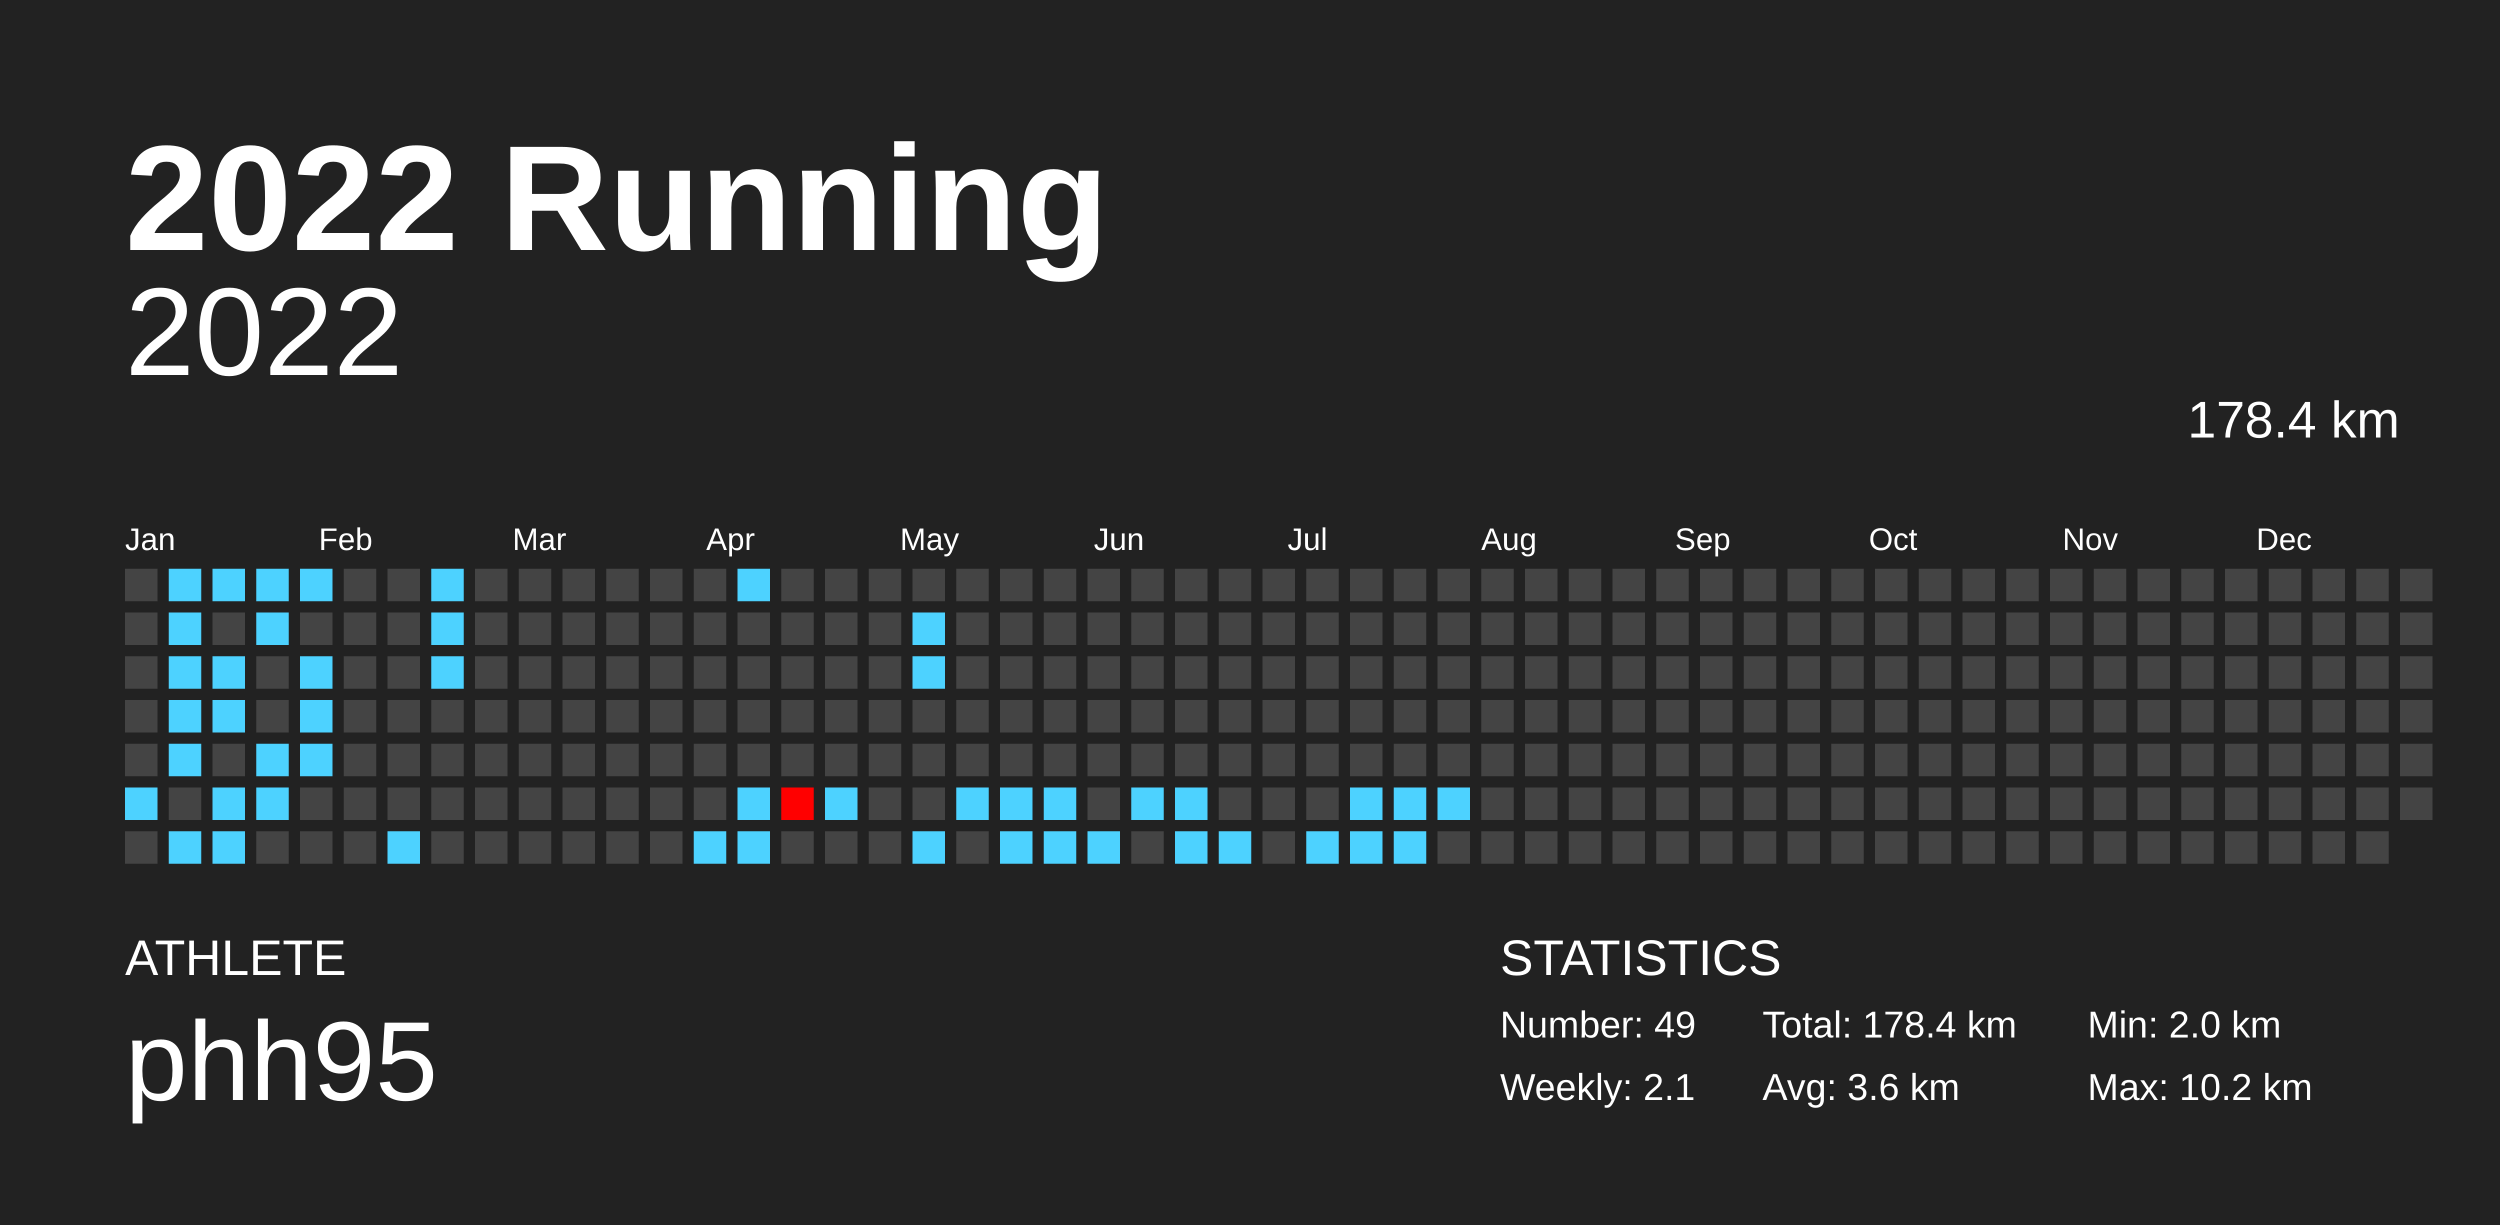
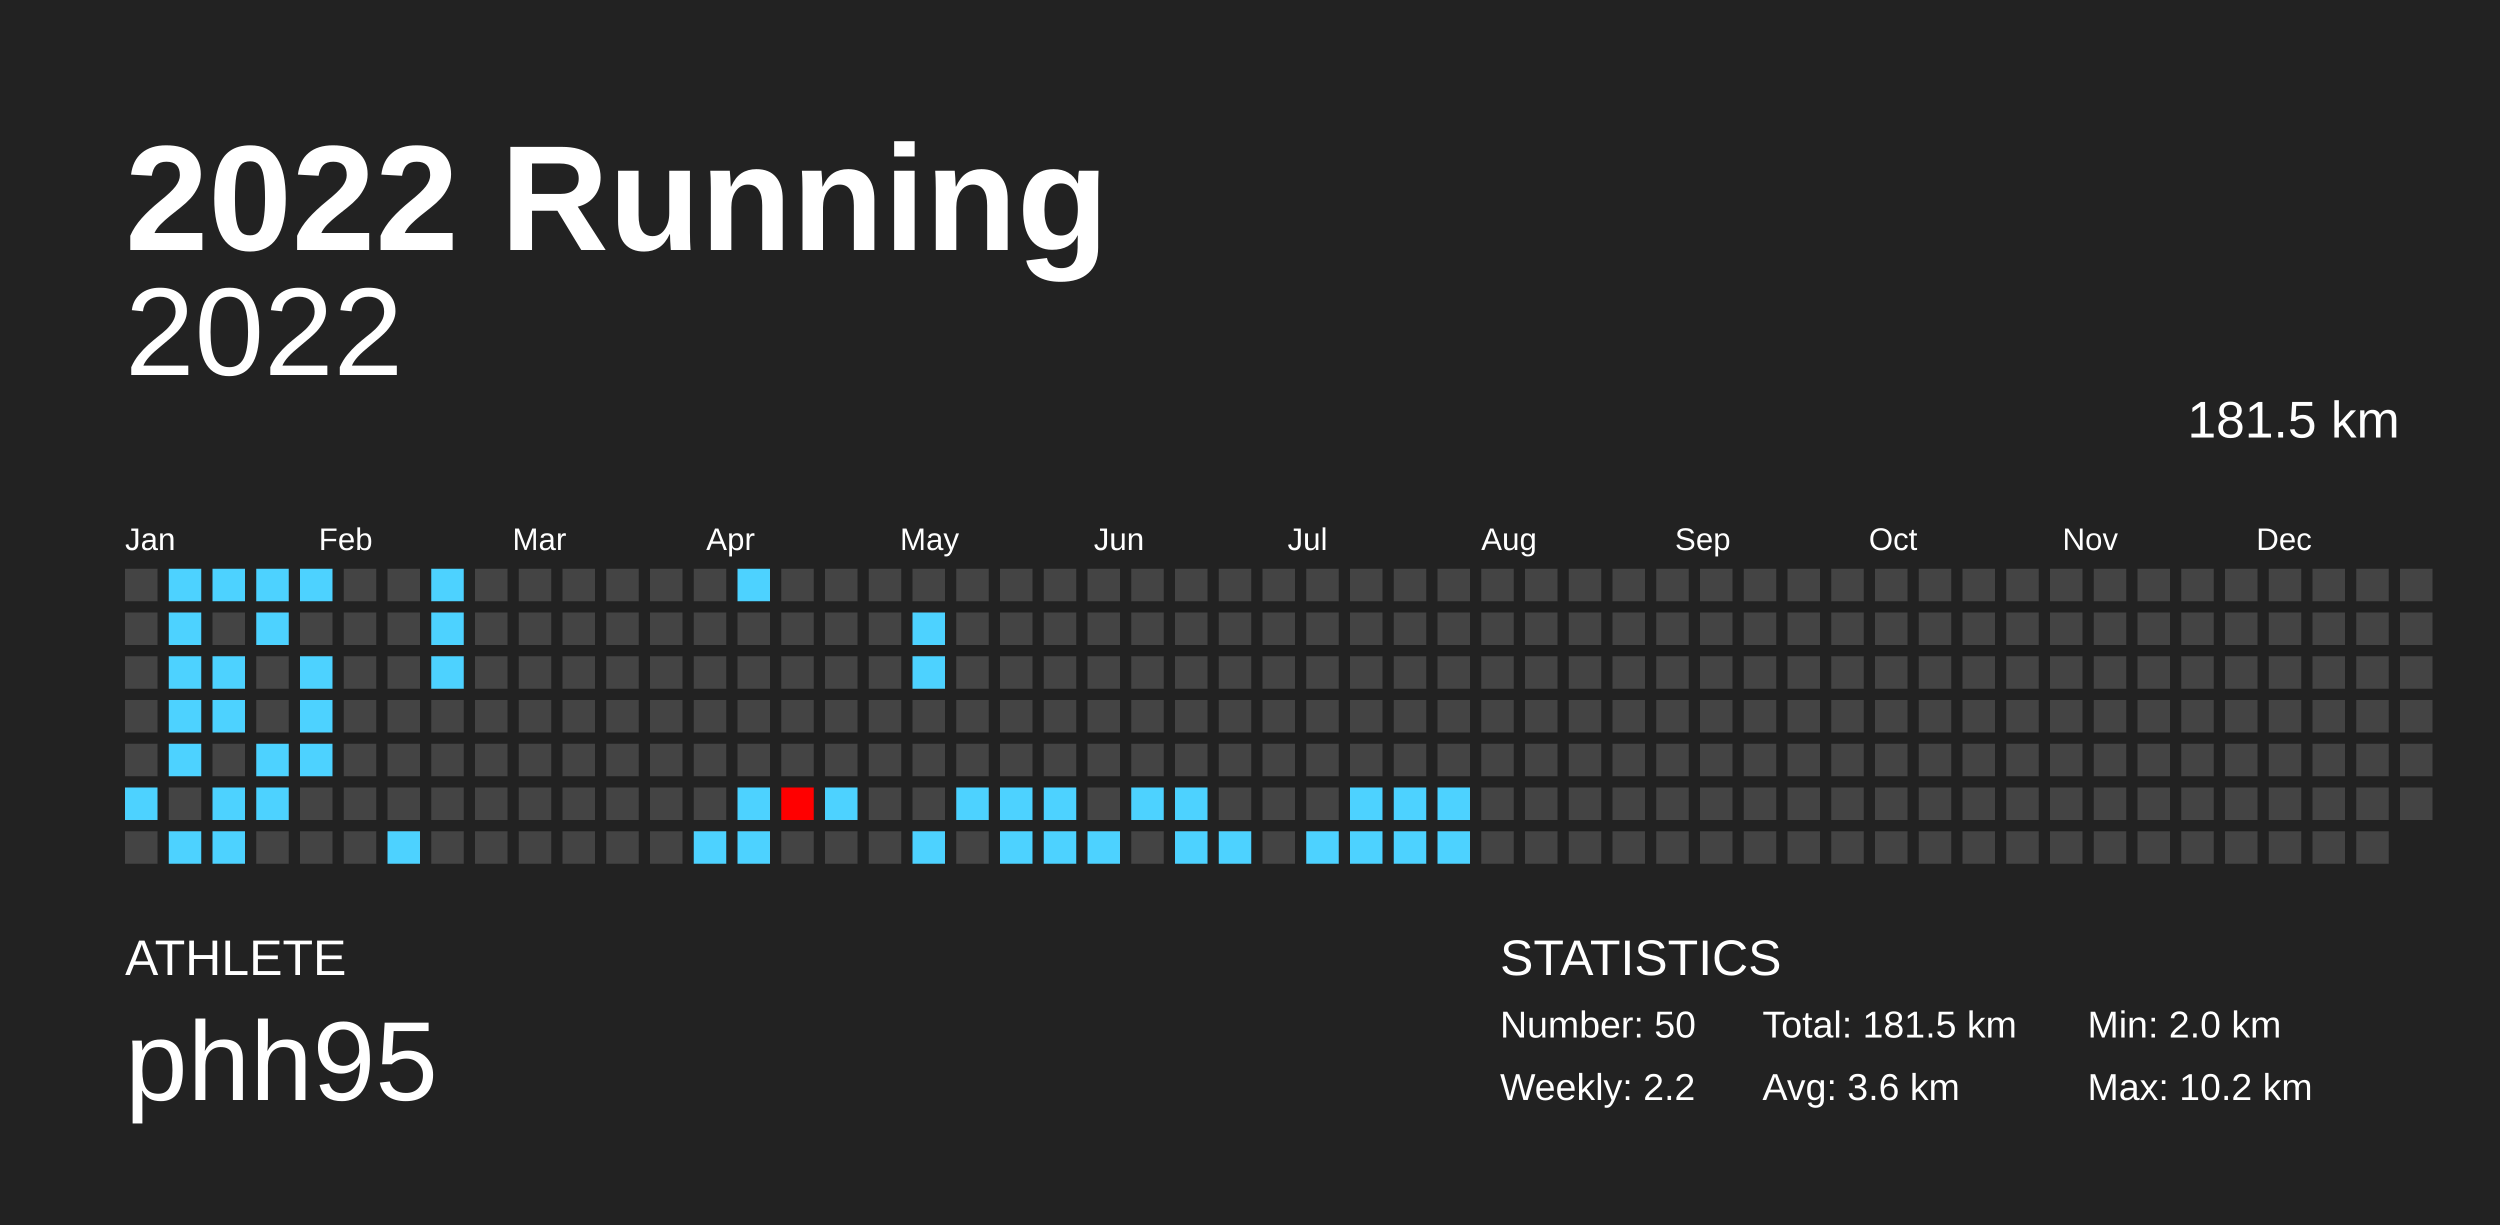
<svg xmlns="http://www.w3.org/2000/svg" baseProfile="full" height="98mm" version="1.1" viewBox="0,0,200,98" width="200mm">
  <defs />
  <rect fill="#222222" height="98" width="200" x="0" y="0" />
  <text fill="#FFFFFF" style="font-size:12px; font-family:Arial; font-weight:bold;" x="10" y="20">2022 Running</text>
  <text fill="#FFFFFF" style="font-size:4px; font-family:Arial" x="10" y="78">ATHLETE</text>
  <text fill="#FFFFFF" style="font-size:9px; font-family:Arial" x="10" y="88">phh95</text>
  <text fill="#FFFFFF" style="font-size:4px; font-family:Arial" x="120" y="78">STATISTICS</text>
-   <text fill="#FFFFFF" style="font-size:3px; font-family:Arial" x="120" y="83">Number: 49</text>
-   <text fill="#FFFFFF" style="font-size:3px; font-family:Arial" x="120" y="88">Weekly: 2.1</text>
-   <text fill="#FFFFFF" style="font-size:3px; font-family:Arial" x="141" y="83">Total: 178.4 km</text>
+   <text fill="#FFFFFF" style="font-size:3px; font-family:Arial" x="120" y="83">Number: 50</text>
+   <text fill="#FFFFFF" style="font-size:3px; font-family:Arial" x="120" y="88">Weekly: 2.2</text>
+   <text fill="#FFFFFF" style="font-size:3px; font-family:Arial" x="141" y="83">Total: 181.5 km</text>
  <text fill="#FFFFFF" style="font-size:3px; font-family:Arial" x="141" y="88">Avg: 3.6 km</text>
  <text fill="#FFFFFF" style="font-size:3px; font-family:Arial" x="167" y="83">Min: 2.0 km</text>
  <text fill="#FFFFFF" style="font-size:3px; font-family:Arial" x="167" y="88">Max: 10.2 km</text>
  <text alignment-baseline="hanging" fill="#FFFFFF" style="font-size:10.0px; font-family:Arial;" x="10" y="30">2022</text>
-   <text alignment-baseline="hanging" fill="#FFFFFF" style="font-size:4.125px; font-family:Arial;" x="175" y="35">178.4 km</text>
+   <text alignment-baseline="hanging" fill="#FFFFFF" style="font-size:4.125px; font-family:Arial;" x="175" y="35">181.5 km</text>
  <text fill="#FFFFFF" style="font-size:2.5px; font-family:Arial" x="10.0" y="44">Jan</text>
  <text fill="#FFFFFF" style="font-size:2.5px; font-family:Arial" x="25.5" y="44">Feb</text>
  <text fill="#FFFFFF" style="font-size:2.5px; font-family:Arial" x="41.0" y="44">Mar</text>
  <text fill="#FFFFFF" style="font-size:2.5px; font-family:Arial" x="56.5" y="44">Apr</text>
  <text fill="#FFFFFF" style="font-size:2.5px; font-family:Arial" x="72.0" y="44">May</text>
  <text fill="#FFFFFF" style="font-size:2.5px; font-family:Arial" x="87.5" y="44">Jun</text>
  <text fill="#FFFFFF" style="font-size:2.5px; font-family:Arial" x="103.0" y="44">Jul</text>
  <text fill="#FFFFFF" style="font-size:2.5px; font-family:Arial" x="118.5" y="44">Aug</text>
  <text fill="#FFFFFF" style="font-size:2.5px; font-family:Arial" x="134.0" y="44">Sep</text>
  <text fill="#FFFFFF" style="font-size:2.5px; font-family:Arial" x="149.5" y="44">Oct</text>
  <text fill="#FFFFFF" style="font-size:2.5px; font-family:Arial" x="165.0" y="44">Nov</text>
  <text fill="#FFFFFF" style="font-size:2.5px; font-family:Arial" x="180.5" y="44">Dec</text>
  <rect fill="#444444" height="2.6" width="2.6" x="10.0" y="45.5" />
  <rect fill="#444444" height="2.6" width="2.6" x="10.0" y="49.0" />
  <rect fill="#444444" height="2.6" width="2.6" x="10.0" y="52.5" />
  <rect fill="#444444" height="2.6" width="2.6" x="10.0" y="56.0" />
  <rect fill="#444444" height="2.6" width="2.6" x="10.0" y="59.5" />
  <rect fill="#4dd2ff" height="2.6" width="2.6" x="10.0" y="63.0" />
  <rect fill="#444444" height="2.6" width="2.6" x="10.0" y="66.5" />
  <rect fill="#4dd2ff" height="2.6" width="2.6" x="13.5" y="45.5" />
  <rect fill="#4dd2ff" height="2.6" width="2.6" x="13.5" y="49.0" />
  <rect fill="#4dd2ff" height="2.6" width="2.6" x="13.5" y="52.5" />
  <rect fill="#4dd2ff" height="2.6" width="2.6" x="13.5" y="56.0" />
  <rect fill="#4dd2ff" height="2.6" width="2.6" x="13.5" y="59.5" />
  <rect fill="#444444" height="2.6" width="2.6" x="13.5" y="63.0" />
  <rect fill="#4dd2ff" height="2.6" width="2.6" x="13.5" y="66.5" />
  <rect fill="#4dd2ff" height="2.6" width="2.6" x="17.0" y="45.5" />
  <rect fill="#444444" height="2.6" width="2.6" x="17.0" y="49.0" />
  <rect fill="#4dd2ff" height="2.6" width="2.6" x="17.0" y="52.5" />
  <rect fill="#4dd2ff" height="2.6" width="2.6" x="17.0" y="56.0" />
  <rect fill="#444444" height="2.6" width="2.6" x="17.0" y="59.5" />
  <rect fill="#4dd2ff" height="2.6" width="2.6" x="17.0" y="63.0" />
  <rect fill="#4dd2ff" height="2.6" width="2.6" x="17.0" y="66.5" />
  <rect fill="#4dd2ff" height="2.6" width="2.6" x="20.5" y="45.5" />
  <rect fill="#4dd2ff" height="2.6" width="2.6" x="20.5" y="49.0" />
  <rect fill="#444444" height="2.6" width="2.6" x="20.5" y="52.5" />
  <rect fill="#444444" height="2.6" width="2.6" x="20.5" y="56.0" />
  <rect fill="#4dd2ff" height="2.6" width="2.6" x="20.5" y="59.5" />
  <rect fill="#4dd2ff" height="2.6" width="2.6" x="20.5" y="63.0" />
  <rect fill="#444444" height="2.6" width="2.6" x="20.5" y="66.5" />
  <rect fill="#4dd2ff" height="2.6" width="2.6" x="24.0" y="45.5" />
  <rect fill="#444444" height="2.6" width="2.6" x="24.0" y="49.0" />
  <rect fill="#4dd2ff" height="2.6" width="2.6" x="24.0" y="52.5" />
  <rect fill="#4dd2ff" height="2.6" width="2.6" x="24.0" y="56.0" />
  <rect fill="#4dd2ff" height="2.6" width="2.6" x="24.0" y="59.5" />
  <rect fill="#444444" height="2.6" width="2.6" x="24.0" y="63.0" />
  <rect fill="#444444" height="2.6" width="2.6" x="24.0" y="66.5" />
  <rect fill="#444444" height="2.6" width="2.6" x="27.5" y="45.5" />
  <rect fill="#444444" height="2.6" width="2.6" x="27.5" y="49.0" />
  <rect fill="#444444" height="2.6" width="2.6" x="27.5" y="52.5" />
  <rect fill="#444444" height="2.6" width="2.6" x="27.5" y="56.0" />
  <rect fill="#444444" height="2.6" width="2.6" x="27.5" y="59.5" />
  <rect fill="#444444" height="2.6" width="2.6" x="27.5" y="63.0" />
  <rect fill="#444444" height="2.6" width="2.6" x="27.5" y="66.5" />
  <rect fill="#444444" height="2.6" width="2.6" x="31.0" y="45.5" />
  <rect fill="#444444" height="2.6" width="2.6" x="31.0" y="49.0" />
  <rect fill="#444444" height="2.6" width="2.6" x="31.0" y="52.5" />
  <rect fill="#444444" height="2.6" width="2.6" x="31.0" y="56.0" />
  <rect fill="#444444" height="2.6" width="2.6" x="31.0" y="59.5" />
  <rect fill="#444444" height="2.6" width="2.6" x="31.0" y="63.0" />
  <rect fill="#4dd2ff" height="2.6" width="2.6" x="31.0" y="66.5" />
  <rect fill="#4dd2ff" height="2.6" width="2.6" x="34.5" y="45.5" />
  <rect fill="#4dd2ff" height="2.6" width="2.6" x="34.5" y="49.0" />
  <rect fill="#4dd2ff" height="2.6" width="2.6" x="34.5" y="52.5" />
  <rect fill="#444444" height="2.6" width="2.6" x="34.5" y="56.0" />
  <rect fill="#444444" height="2.6" width="2.6" x="34.5" y="59.5" />
  <rect fill="#444444" height="2.6" width="2.6" x="34.5" y="63.0" />
  <rect fill="#444444" height="2.6" width="2.6" x="34.5" y="66.5" />
  <rect fill="#444444" height="2.6" width="2.6" x="38.0" y="45.5" />
  <rect fill="#444444" height="2.6" width="2.6" x="38.0" y="49.0" />
  <rect fill="#444444" height="2.6" width="2.6" x="38.0" y="52.5" />
  <rect fill="#444444" height="2.6" width="2.6" x="38.0" y="56.0" />
  <rect fill="#444444" height="2.6" width="2.6" x="38.0" y="59.5" />
  <rect fill="#444444" height="2.6" width="2.6" x="38.0" y="63.0" />
  <rect fill="#444444" height="2.6" width="2.6" x="38.0" y="66.5" />
  <rect fill="#444444" height="2.6" width="2.6" x="41.5" y="45.5" />
  <rect fill="#444444" height="2.6" width="2.6" x="41.5" y="49.0" />
  <rect fill="#444444" height="2.6" width="2.6" x="41.5" y="52.5" />
  <rect fill="#444444" height="2.6" width="2.6" x="41.5" y="56.0" />
  <rect fill="#444444" height="2.6" width="2.6" x="41.5" y="59.5" />
  <rect fill="#444444" height="2.6" width="2.6" x="41.5" y="63.0" />
  <rect fill="#444444" height="2.6" width="2.6" x="41.5" y="66.5" />
  <rect fill="#444444" height="2.6" width="2.6" x="45.0" y="45.5" />
  <rect fill="#444444" height="2.6" width="2.6" x="45.0" y="49.0" />
  <rect fill="#444444" height="2.6" width="2.6" x="45.0" y="52.5" />
  <rect fill="#444444" height="2.6" width="2.6" x="45.0" y="56.0" />
  <rect fill="#444444" height="2.6" width="2.6" x="45.0" y="59.5" />
  <rect fill="#444444" height="2.6" width="2.6" x="45.0" y="63.0" />
  <rect fill="#444444" height="2.6" width="2.6" x="45.0" y="66.5" />
  <rect fill="#444444" height="2.6" width="2.6" x="48.5" y="45.5" />
  <rect fill="#444444" height="2.6" width="2.6" x="48.5" y="49.0" />
  <rect fill="#444444" height="2.6" width="2.6" x="48.5" y="52.5" />
  <rect fill="#444444" height="2.6" width="2.6" x="48.5" y="56.0" />
  <rect fill="#444444" height="2.6" width="2.6" x="48.5" y="59.5" />
  <rect fill="#444444" height="2.6" width="2.6" x="48.5" y="63.0" />
  <rect fill="#444444" height="2.6" width="2.6" x="48.5" y="66.5" />
  <rect fill="#444444" height="2.6" width="2.6" x="52.0" y="45.5" />
  <rect fill="#444444" height="2.6" width="2.6" x="52.0" y="49.0" />
  <rect fill="#444444" height="2.6" width="2.6" x="52.0" y="52.5" />
  <rect fill="#444444" height="2.6" width="2.6" x="52.0" y="56.0" />
  <rect fill="#444444" height="2.6" width="2.6" x="52.0" y="59.5" />
  <rect fill="#444444" height="2.6" width="2.6" x="52.0" y="63.0" />
  <rect fill="#444444" height="2.6" width="2.6" x="52.0" y="66.5" />
  <rect fill="#444444" height="2.6" width="2.6" x="55.5" y="45.5" />
  <rect fill="#444444" height="2.6" width="2.6" x="55.5" y="49.0" />
  <rect fill="#444444" height="2.6" width="2.6" x="55.5" y="52.5" />
  <rect fill="#444444" height="2.6" width="2.6" x="55.5" y="56.0" />
  <rect fill="#444444" height="2.6" width="2.6" x="55.5" y="59.5" />
  <rect fill="#444444" height="2.6" width="2.6" x="55.5" y="63.0" />
  <rect fill="#4dd2ff" height="2.6" width="2.6" x="55.5" y="66.5" />
  <rect fill="#4dd2ff" height="2.6" width="2.6" x="59.0" y="45.5" />
  <rect fill="#444444" height="2.6" width="2.6" x="59.0" y="49.0" />
  <rect fill="#444444" height="2.6" width="2.6" x="59.0" y="52.5" />
  <rect fill="#444444" height="2.6" width="2.6" x="59.0" y="56.0" />
  <rect fill="#444444" height="2.6" width="2.6" x="59.0" y="59.5" />
  <rect fill="#4dd2ff" height="2.6" width="2.6" x="59.0" y="63.0" />
  <rect fill="#4dd2ff" height="2.6" width="2.6" x="59.0" y="66.5" />
  <rect fill="#444444" height="2.6" width="2.6" x="62.5" y="45.5" />
  <rect fill="#444444" height="2.6" width="2.6" x="62.5" y="49.0" />
  <rect fill="#444444" height="2.6" width="2.6" x="62.5" y="52.5" />
  <rect fill="#444444" height="2.6" width="2.6" x="62.5" y="56.0" />
  <rect fill="#444444" height="2.6" width="2.6" x="62.5" y="59.5" />
  <rect fill="#ff0000" height="2.6" width="2.6" x="62.5" y="63.0" />
  <rect fill="#444444" height="2.6" width="2.6" x="62.5" y="66.5" />
  <rect fill="#444444" height="2.6" width="2.6" x="66.0" y="45.5" />
  <rect fill="#444444" height="2.6" width="2.6" x="66.0" y="49.0" />
  <rect fill="#444444" height="2.6" width="2.6" x="66.0" y="52.5" />
  <rect fill="#444444" height="2.6" width="2.6" x="66.0" y="56.0" />
  <rect fill="#444444" height="2.6" width="2.6" x="66.0" y="59.5" />
  <rect fill="#4dd2ff" height="2.6" width="2.6" x="66.0" y="63.0" />
  <rect fill="#444444" height="2.6" width="2.6" x="66.0" y="66.5" />
  <rect fill="#444444" height="2.6" width="2.6" x="69.5" y="45.5" />
  <rect fill="#444444" height="2.6" width="2.6" x="69.5" y="49.0" />
  <rect fill="#444444" height="2.6" width="2.6" x="69.5" y="52.5" />
  <rect fill="#444444" height="2.6" width="2.6" x="69.5" y="56.0" />
  <rect fill="#444444" height="2.6" width="2.6" x="69.5" y="59.5" />
  <rect fill="#444444" height="2.6" width="2.6" x="69.5" y="63.0" />
  <rect fill="#444444" height="2.6" width="2.6" x="69.5" y="66.5" />
  <rect fill="#444444" height="2.6" width="2.6" x="73.0" y="45.5" />
  <rect fill="#4dd2ff" height="2.6" width="2.6" x="73.0" y="49.0" />
  <rect fill="#4dd2ff" height="2.6" width="2.6" x="73.0" y="52.5" />
  <rect fill="#444444" height="2.6" width="2.6" x="73.0" y="56.0" />
  <rect fill="#444444" height="2.6" width="2.6" x="73.0" y="59.5" />
  <rect fill="#444444" height="2.6" width="2.6" x="73.0" y="63.0" />
  <rect fill="#4dd2ff" height="2.6" width="2.6" x="73.0" y="66.5" />
  <rect fill="#444444" height="2.6" width="2.6" x="76.5" y="45.5" />
  <rect fill="#444444" height="2.6" width="2.6" x="76.5" y="49.0" />
  <rect fill="#444444" height="2.6" width="2.6" x="76.5" y="52.5" />
  <rect fill="#444444" height="2.6" width="2.6" x="76.5" y="56.0" />
  <rect fill="#444444" height="2.6" width="2.6" x="76.5" y="59.5" />
  <rect fill="#4dd2ff" height="2.6" width="2.6" x="76.5" y="63.0" />
  <rect fill="#444444" height="2.6" width="2.6" x="76.5" y="66.5" />
  <rect fill="#444444" height="2.6" width="2.6" x="80.0" y="45.5" />
  <rect fill="#444444" height="2.6" width="2.6" x="80.0" y="49.0" />
  <rect fill="#444444" height="2.6" width="2.6" x="80.0" y="52.5" />
  <rect fill="#444444" height="2.6" width="2.6" x="80.0" y="56.0" />
  <rect fill="#444444" height="2.6" width="2.6" x="80.0" y="59.5" />
  <rect fill="#4dd2ff" height="2.6" width="2.6" x="80.0" y="63.0" />
  <rect fill="#4dd2ff" height="2.6" width="2.6" x="80.0" y="66.5" />
  <rect fill="#444444" height="2.6" width="2.6" x="83.5" y="45.5" />
  <rect fill="#444444" height="2.6" width="2.6" x="83.5" y="49.0" />
  <rect fill="#444444" height="2.6" width="2.6" x="83.5" y="52.5" />
  <rect fill="#444444" height="2.6" width="2.6" x="83.5" y="56.0" />
  <rect fill="#444444" height="2.6" width="2.6" x="83.5" y="59.5" />
  <rect fill="#4dd2ff" height="2.6" width="2.6" x="83.5" y="63.0" />
  <rect fill="#4dd2ff" height="2.6" width="2.6" x="83.5" y="66.5" />
  <rect fill="#444444" height="2.6" width="2.6" x="87.0" y="45.5" />
  <rect fill="#444444" height="2.6" width="2.6" x="87.0" y="49.0" />
  <rect fill="#444444" height="2.6" width="2.6" x="87.0" y="52.5" />
  <rect fill="#444444" height="2.6" width="2.6" x="87.0" y="56.0" />
  <rect fill="#444444" height="2.6" width="2.6" x="87.0" y="59.5" />
  <rect fill="#444444" height="2.6" width="2.6" x="87.0" y="63.0" />
  <rect fill="#4dd2ff" height="2.6" width="2.6" x="87.0" y="66.5" />
  <rect fill="#444444" height="2.6" width="2.6" x="90.5" y="45.5" />
  <rect fill="#444444" height="2.6" width="2.6" x="90.5" y="49.0" />
  <rect fill="#444444" height="2.6" width="2.6" x="90.5" y="52.5" />
  <rect fill="#444444" height="2.6" width="2.6" x="90.5" y="56.0" />
  <rect fill="#444444" height="2.6" width="2.6" x="90.5" y="59.5" />
  <rect fill="#4dd2ff" height="2.6" width="2.6" x="90.5" y="63.0" />
  <rect fill="#444444" height="2.6" width="2.6" x="90.5" y="66.5" />
  <rect fill="#444444" height="2.6" width="2.6" x="94.0" y="45.5" />
  <rect fill="#444444" height="2.6" width="2.6" x="94.0" y="49.0" />
  <rect fill="#444444" height="2.6" width="2.6" x="94.0" y="52.5" />
  <rect fill="#444444" height="2.6" width="2.6" x="94.0" y="56.0" />
  <rect fill="#444444" height="2.6" width="2.6" x="94.0" y="59.5" />
  <rect fill="#4dd2ff" height="2.6" width="2.6" x="94.0" y="63.0" />
  <rect fill="#4dd2ff" height="2.6" width="2.6" x="94.0" y="66.5" />
  <rect fill="#444444" height="2.6" width="2.6" x="97.5" y="45.5" />
  <rect fill="#444444" height="2.6" width="2.6" x="97.5" y="49.0" />
  <rect fill="#444444" height="2.6" width="2.6" x="97.5" y="52.5" />
  <rect fill="#444444" height="2.6" width="2.6" x="97.5" y="56.0" />
  <rect fill="#444444" height="2.6" width="2.6" x="97.5" y="59.5" />
  <rect fill="#444444" height="2.6" width="2.6" x="97.5" y="63.0" />
  <rect fill="#4dd2ff" height="2.6" width="2.6" x="97.5" y="66.5" />
  <rect fill="#444444" height="2.6" width="2.6" x="101.0" y="45.5" />
  <rect fill="#444444" height="2.6" width="2.6" x="101.0" y="49.0" />
  <rect fill="#444444" height="2.6" width="2.6" x="101.0" y="52.5" />
  <rect fill="#444444" height="2.6" width="2.6" x="101.0" y="56.0" />
  <rect fill="#444444" height="2.6" width="2.6" x="101.0" y="59.5" />
  <rect fill="#444444" height="2.6" width="2.6" x="101.0" y="63.0" />
  <rect fill="#444444" height="2.6" width="2.6" x="101.0" y="66.5" />
  <rect fill="#444444" height="2.6" width="2.6" x="104.5" y="45.5" />
  <rect fill="#444444" height="2.6" width="2.6" x="104.5" y="49.0" />
  <rect fill="#444444" height="2.6" width="2.6" x="104.5" y="52.5" />
  <rect fill="#444444" height="2.6" width="2.6" x="104.5" y="56.0" />
  <rect fill="#444444" height="2.6" width="2.6" x="104.5" y="59.5" />
  <rect fill="#444444" height="2.6" width="2.6" x="104.5" y="63.0" />
  <rect fill="#4dd2ff" height="2.6" width="2.6" x="104.5" y="66.5" />
  <rect fill="#444444" height="2.6" width="2.6" x="108.0" y="45.5" />
  <rect fill="#444444" height="2.6" width="2.6" x="108.0" y="49.0" />
  <rect fill="#444444" height="2.6" width="2.6" x="108.0" y="52.5" />
  <rect fill="#444444" height="2.6" width="2.6" x="108.0" y="56.0" />
  <rect fill="#444444" height="2.6" width="2.6" x="108.0" y="59.5" />
  <rect fill="#4dd2ff" height="2.6" width="2.6" x="108.0" y="63.0" />
  <rect fill="#4dd2ff" height="2.6" width="2.6" x="108.0" y="66.5" />
  <rect fill="#444444" height="2.6" width="2.6" x="111.5" y="45.5" />
  <rect fill="#444444" height="2.6" width="2.6" x="111.5" y="49.0" />
  <rect fill="#444444" height="2.6" width="2.6" x="111.5" y="52.5" />
  <rect fill="#444444" height="2.6" width="2.6" x="111.5" y="56.0" />
  <rect fill="#444444" height="2.6" width="2.6" x="111.5" y="59.5" />
  <rect fill="#4dd2ff" height="2.6" width="2.6" x="111.5" y="63.0" />
  <rect fill="#4dd2ff" height="2.6" width="2.6" x="111.5" y="66.5" />
  <rect fill="#444444" height="2.6" width="2.6" x="115.0" y="45.5" />
  <rect fill="#444444" height="2.6" width="2.6" x="115.0" y="49.0" />
  <rect fill="#444444" height="2.6" width="2.6" x="115.0" y="52.5" />
  <rect fill="#444444" height="2.6" width="2.6" x="115.0" y="56.0" />
  <rect fill="#444444" height="2.6" width="2.6" x="115.0" y="59.5" />
  <rect fill="#4dd2ff" height="2.6" width="2.6" x="115.0" y="63.0" />
-   <rect fill="#444444" height="2.6" width="2.6" x="115.0" y="66.5" />
+   <rect fill="#4dd2ff" height="2.6" width="2.6" x="115.0" y="66.5" />
  <rect fill="#444444" height="2.6" width="2.6" x="118.5" y="45.5" />
  <rect fill="#444444" height="2.6" width="2.6" x="118.5" y="49.0" />
  <rect fill="#444444" height="2.6" width="2.6" x="118.5" y="52.5" />
  <rect fill="#444444" height="2.6" width="2.6" x="118.5" y="56.0" />
  <rect fill="#444444" height="2.6" width="2.6" x="118.5" y="59.5" />
  <rect fill="#444444" height="2.6" width="2.6" x="118.5" y="63.0" />
  <rect fill="#444444" height="2.6" width="2.6" x="118.5" y="66.5" />
  <rect fill="#444444" height="2.6" width="2.6" x="122.0" y="45.5" />
  <rect fill="#444444" height="2.6" width="2.6" x="122.0" y="49.0" />
  <rect fill="#444444" height="2.6" width="2.6" x="122.0" y="52.5" />
  <rect fill="#444444" height="2.6" width="2.6" x="122.0" y="56.0" />
  <rect fill="#444444" height="2.6" width="2.6" x="122.0" y="59.5" />
  <rect fill="#444444" height="2.6" width="2.6" x="122.0" y="63.0" />
  <rect fill="#444444" height="2.6" width="2.6" x="122.0" y="66.5" />
  <rect fill="#444444" height="2.6" width="2.6" x="125.5" y="45.5" />
  <rect fill="#444444" height="2.6" width="2.6" x="125.5" y="49.0" />
  <rect fill="#444444" height="2.6" width="2.6" x="125.5" y="52.5" />
  <rect fill="#444444" height="2.6" width="2.6" x="125.5" y="56.0" />
  <rect fill="#444444" height="2.6" width="2.6" x="125.5" y="59.5" />
  <rect fill="#444444" height="2.6" width="2.6" x="125.5" y="63.0" />
  <rect fill="#444444" height="2.6" width="2.6" x="125.5" y="66.5" />
  <rect fill="#444444" height="2.6" width="2.6" x="129.0" y="45.5" />
  <rect fill="#444444" height="2.6" width="2.6" x="129.0" y="49.0" />
  <rect fill="#444444" height="2.6" width="2.6" x="129.0" y="52.5" />
  <rect fill="#444444" height="2.6" width="2.6" x="129.0" y="56.0" />
  <rect fill="#444444" height="2.6" width="2.6" x="129.0" y="59.5" />
  <rect fill="#444444" height="2.6" width="2.6" x="129.0" y="63.0" />
  <rect fill="#444444" height="2.6" width="2.6" x="129.0" y="66.5" />
  <rect fill="#444444" height="2.6" width="2.6" x="132.5" y="45.5" />
  <rect fill="#444444" height="2.6" width="2.6" x="132.5" y="49.0" />
  <rect fill="#444444" height="2.6" width="2.6" x="132.5" y="52.5" />
  <rect fill="#444444" height="2.6" width="2.6" x="132.5" y="56.0" />
  <rect fill="#444444" height="2.6" width="2.6" x="132.5" y="59.5" />
  <rect fill="#444444" height="2.6" width="2.6" x="132.5" y="63.0" />
  <rect fill="#444444" height="2.6" width="2.6" x="132.5" y="66.5" />
  <rect fill="#444444" height="2.6" width="2.6" x="136.0" y="45.5" />
  <rect fill="#444444" height="2.6" width="2.6" x="136.0" y="49.0" />
  <rect fill="#444444" height="2.6" width="2.6" x="136.0" y="52.5" />
  <rect fill="#444444" height="2.6" width="2.6" x="136.0" y="56.0" />
  <rect fill="#444444" height="2.6" width="2.6" x="136.0" y="59.5" />
  <rect fill="#444444" height="2.6" width="2.6" x="136.0" y="63.0" />
  <rect fill="#444444" height="2.6" width="2.6" x="136.0" y="66.5" />
  <rect fill="#444444" height="2.6" width="2.6" x="139.5" y="45.5" />
  <rect fill="#444444" height="2.6" width="2.6" x="139.5" y="49.0" />
  <rect fill="#444444" height="2.6" width="2.6" x="139.5" y="52.5" />
  <rect fill="#444444" height="2.6" width="2.6" x="139.5" y="56.0" />
  <rect fill="#444444" height="2.6" width="2.6" x="139.5" y="59.5" />
  <rect fill="#444444" height="2.6" width="2.6" x="139.5" y="63.0" />
  <rect fill="#444444" height="2.6" width="2.6" x="139.5" y="66.5" />
  <rect fill="#444444" height="2.6" width="2.6" x="143.0" y="45.5" />
  <rect fill="#444444" height="2.6" width="2.6" x="143.0" y="49.0" />
  <rect fill="#444444" height="2.6" width="2.6" x="143.0" y="52.5" />
  <rect fill="#444444" height="2.6" width="2.6" x="143.0" y="56.0" />
  <rect fill="#444444" height="2.6" width="2.6" x="143.0" y="59.5" />
  <rect fill="#444444" height="2.6" width="2.6" x="143.0" y="63.0" />
  <rect fill="#444444" height="2.6" width="2.6" x="143.0" y="66.5" />
  <rect fill="#444444" height="2.6" width="2.6" x="146.5" y="45.5" />
  <rect fill="#444444" height="2.6" width="2.6" x="146.5" y="49.0" />
  <rect fill="#444444" height="2.6" width="2.6" x="146.5" y="52.5" />
  <rect fill="#444444" height="2.6" width="2.6" x="146.5" y="56.0" />
  <rect fill="#444444" height="2.6" width="2.6" x="146.5" y="59.5" />
  <rect fill="#444444" height="2.6" width="2.6" x="146.5" y="63.0" />
  <rect fill="#444444" height="2.6" width="2.6" x="146.5" y="66.5" />
  <rect fill="#444444" height="2.6" width="2.6" x="150.0" y="45.5" />
  <rect fill="#444444" height="2.6" width="2.6" x="150.0" y="49.0" />
  <rect fill="#444444" height="2.6" width="2.6" x="150.0" y="52.5" />
  <rect fill="#444444" height="2.6" width="2.6" x="150.0" y="56.0" />
  <rect fill="#444444" height="2.6" width="2.6" x="150.0" y="59.5" />
  <rect fill="#444444" height="2.6" width="2.6" x="150.0" y="63.0" />
  <rect fill="#444444" height="2.6" width="2.6" x="150.0" y="66.5" />
  <rect fill="#444444" height="2.6" width="2.6" x="153.5" y="45.5" />
  <rect fill="#444444" height="2.6" width="2.6" x="153.5" y="49.0" />
  <rect fill="#444444" height="2.6" width="2.6" x="153.5" y="52.5" />
  <rect fill="#444444" height="2.6" width="2.6" x="153.5" y="56.0" />
  <rect fill="#444444" height="2.6" width="2.6" x="153.5" y="59.5" />
  <rect fill="#444444" height="2.6" width="2.6" x="153.5" y="63.0" />
  <rect fill="#444444" height="2.6" width="2.6" x="153.5" y="66.5" />
  <rect fill="#444444" height="2.6" width="2.6" x="157.0" y="45.5" />
  <rect fill="#444444" height="2.6" width="2.6" x="157.0" y="49.0" />
  <rect fill="#444444" height="2.6" width="2.6" x="157.0" y="52.5" />
  <rect fill="#444444" height="2.6" width="2.6" x="157.0" y="56.0" />
  <rect fill="#444444" height="2.6" width="2.6" x="157.0" y="59.5" />
  <rect fill="#444444" height="2.6" width="2.6" x="157.0" y="63.0" />
  <rect fill="#444444" height="2.6" width="2.6" x="157.0" y="66.5" />
  <rect fill="#444444" height="2.6" width="2.6" x="160.5" y="45.5" />
  <rect fill="#444444" height="2.6" width="2.6" x="160.5" y="49.0" />
  <rect fill="#444444" height="2.6" width="2.6" x="160.5" y="52.5" />
  <rect fill="#444444" height="2.6" width="2.6" x="160.5" y="56.0" />
  <rect fill="#444444" height="2.6" width="2.6" x="160.5" y="59.5" />
  <rect fill="#444444" height="2.6" width="2.6" x="160.5" y="63.0" />
  <rect fill="#444444" height="2.6" width="2.6" x="160.5" y="66.5" />
  <rect fill="#444444" height="2.6" width="2.6" x="164.0" y="45.5" />
  <rect fill="#444444" height="2.6" width="2.6" x="164.0" y="49.0" />
  <rect fill="#444444" height="2.6" width="2.6" x="164.0" y="52.5" />
  <rect fill="#444444" height="2.6" width="2.6" x="164.0" y="56.0" />
  <rect fill="#444444" height="2.6" width="2.6" x="164.0" y="59.5" />
  <rect fill="#444444" height="2.6" width="2.6" x="164.0" y="63.0" />
  <rect fill="#444444" height="2.6" width="2.6" x="164.0" y="66.5" />
  <rect fill="#444444" height="2.6" width="2.6" x="167.5" y="45.5" />
  <rect fill="#444444" height="2.6" width="2.6" x="167.5" y="49.0" />
  <rect fill="#444444" height="2.6" width="2.6" x="167.5" y="52.5" />
  <rect fill="#444444" height="2.6" width="2.6" x="167.5" y="56.0" />
  <rect fill="#444444" height="2.6" width="2.6" x="167.5" y="59.5" />
  <rect fill="#444444" height="2.6" width="2.6" x="167.5" y="63.0" />
  <rect fill="#444444" height="2.6" width="2.6" x="167.5" y="66.5" />
  <rect fill="#444444" height="2.6" width="2.6" x="171.0" y="45.5" />
  <rect fill="#444444" height="2.6" width="2.6" x="171.0" y="49.0" />
  <rect fill="#444444" height="2.6" width="2.6" x="171.0" y="52.5" />
  <rect fill="#444444" height="2.6" width="2.6" x="171.0" y="56.0" />
  <rect fill="#444444" height="2.6" width="2.6" x="171.0" y="59.5" />
  <rect fill="#444444" height="2.6" width="2.6" x="171.0" y="63.0" />
  <rect fill="#444444" height="2.6" width="2.6" x="171.0" y="66.5" />
  <rect fill="#444444" height="2.6" width="2.6" x="174.5" y="45.5" />
  <rect fill="#444444" height="2.6" width="2.6" x="174.5" y="49.0" />
  <rect fill="#444444" height="2.6" width="2.6" x="174.5" y="52.5" />
  <rect fill="#444444" height="2.6" width="2.6" x="174.5" y="56.0" />
  <rect fill="#444444" height="2.6" width="2.6" x="174.5" y="59.5" />
  <rect fill="#444444" height="2.6" width="2.6" x="174.5" y="63.0" />
  <rect fill="#444444" height="2.6" width="2.6" x="174.5" y="66.5" />
  <rect fill="#444444" height="2.6" width="2.6" x="178.0" y="45.5" />
  <rect fill="#444444" height="2.6" width="2.6" x="178.0" y="49.0" />
  <rect fill="#444444" height="2.6" width="2.6" x="178.0" y="52.5" />
  <rect fill="#444444" height="2.6" width="2.6" x="178.0" y="56.0" />
  <rect fill="#444444" height="2.6" width="2.6" x="178.0" y="59.5" />
  <rect fill="#444444" height="2.6" width="2.6" x="178.0" y="63.0" />
  <rect fill="#444444" height="2.6" width="2.6" x="178.0" y="66.5" />
  <rect fill="#444444" height="2.6" width="2.6" x="181.5" y="45.5" />
  <rect fill="#444444" height="2.6" width="2.6" x="181.5" y="49.0" />
  <rect fill="#444444" height="2.6" width="2.6" x="181.5" y="52.5" />
  <rect fill="#444444" height="2.6" width="2.6" x="181.5" y="56.0" />
  <rect fill="#444444" height="2.6" width="2.6" x="181.5" y="59.5" />
  <rect fill="#444444" height="2.6" width="2.6" x="181.5" y="63.0" />
  <rect fill="#444444" height="2.6" width="2.6" x="181.5" y="66.5" />
  <rect fill="#444444" height="2.6" width="2.6" x="185.0" y="45.5" />
  <rect fill="#444444" height="2.6" width="2.6" x="185.0" y="49.0" />
  <rect fill="#444444" height="2.6" width="2.6" x="185.0" y="52.5" />
  <rect fill="#444444" height="2.6" width="2.6" x="185.0" y="56.0" />
  <rect fill="#444444" height="2.6" width="2.6" x="185.0" y="59.5" />
  <rect fill="#444444" height="2.6" width="2.6" x="185.0" y="63.0" />
  <rect fill="#444444" height="2.6" width="2.6" x="185.0" y="66.5" />
  <rect fill="#444444" height="2.6" width="2.6" x="188.5" y="45.5" />
  <rect fill="#444444" height="2.6" width="2.6" x="188.5" y="49.0" />
  <rect fill="#444444" height="2.6" width="2.6" x="188.5" y="52.5" />
  <rect fill="#444444" height="2.6" width="2.6" x="188.5" y="56.0" />
  <rect fill="#444444" height="2.6" width="2.6" x="188.5" y="59.5" />
  <rect fill="#444444" height="2.6" width="2.6" x="188.5" y="63.0" />
  <rect fill="#444444" height="2.6" width="2.6" x="188.5" y="66.5" />
  <rect fill="#444444" height="2.6" width="2.6" x="192.0" y="45.5" />
  <rect fill="#444444" height="2.6" width="2.6" x="192.0" y="49.0" />
  <rect fill="#444444" height="2.6" width="2.6" x="192.0" y="52.5" />
  <rect fill="#444444" height="2.6" width="2.6" x="192.0" y="56.0" />
  <rect fill="#444444" height="2.6" width="2.6" x="192.0" y="59.5" />
  <rect fill="#444444" height="2.6" width="2.6" x="192.0" y="63.0" />
</svg>
